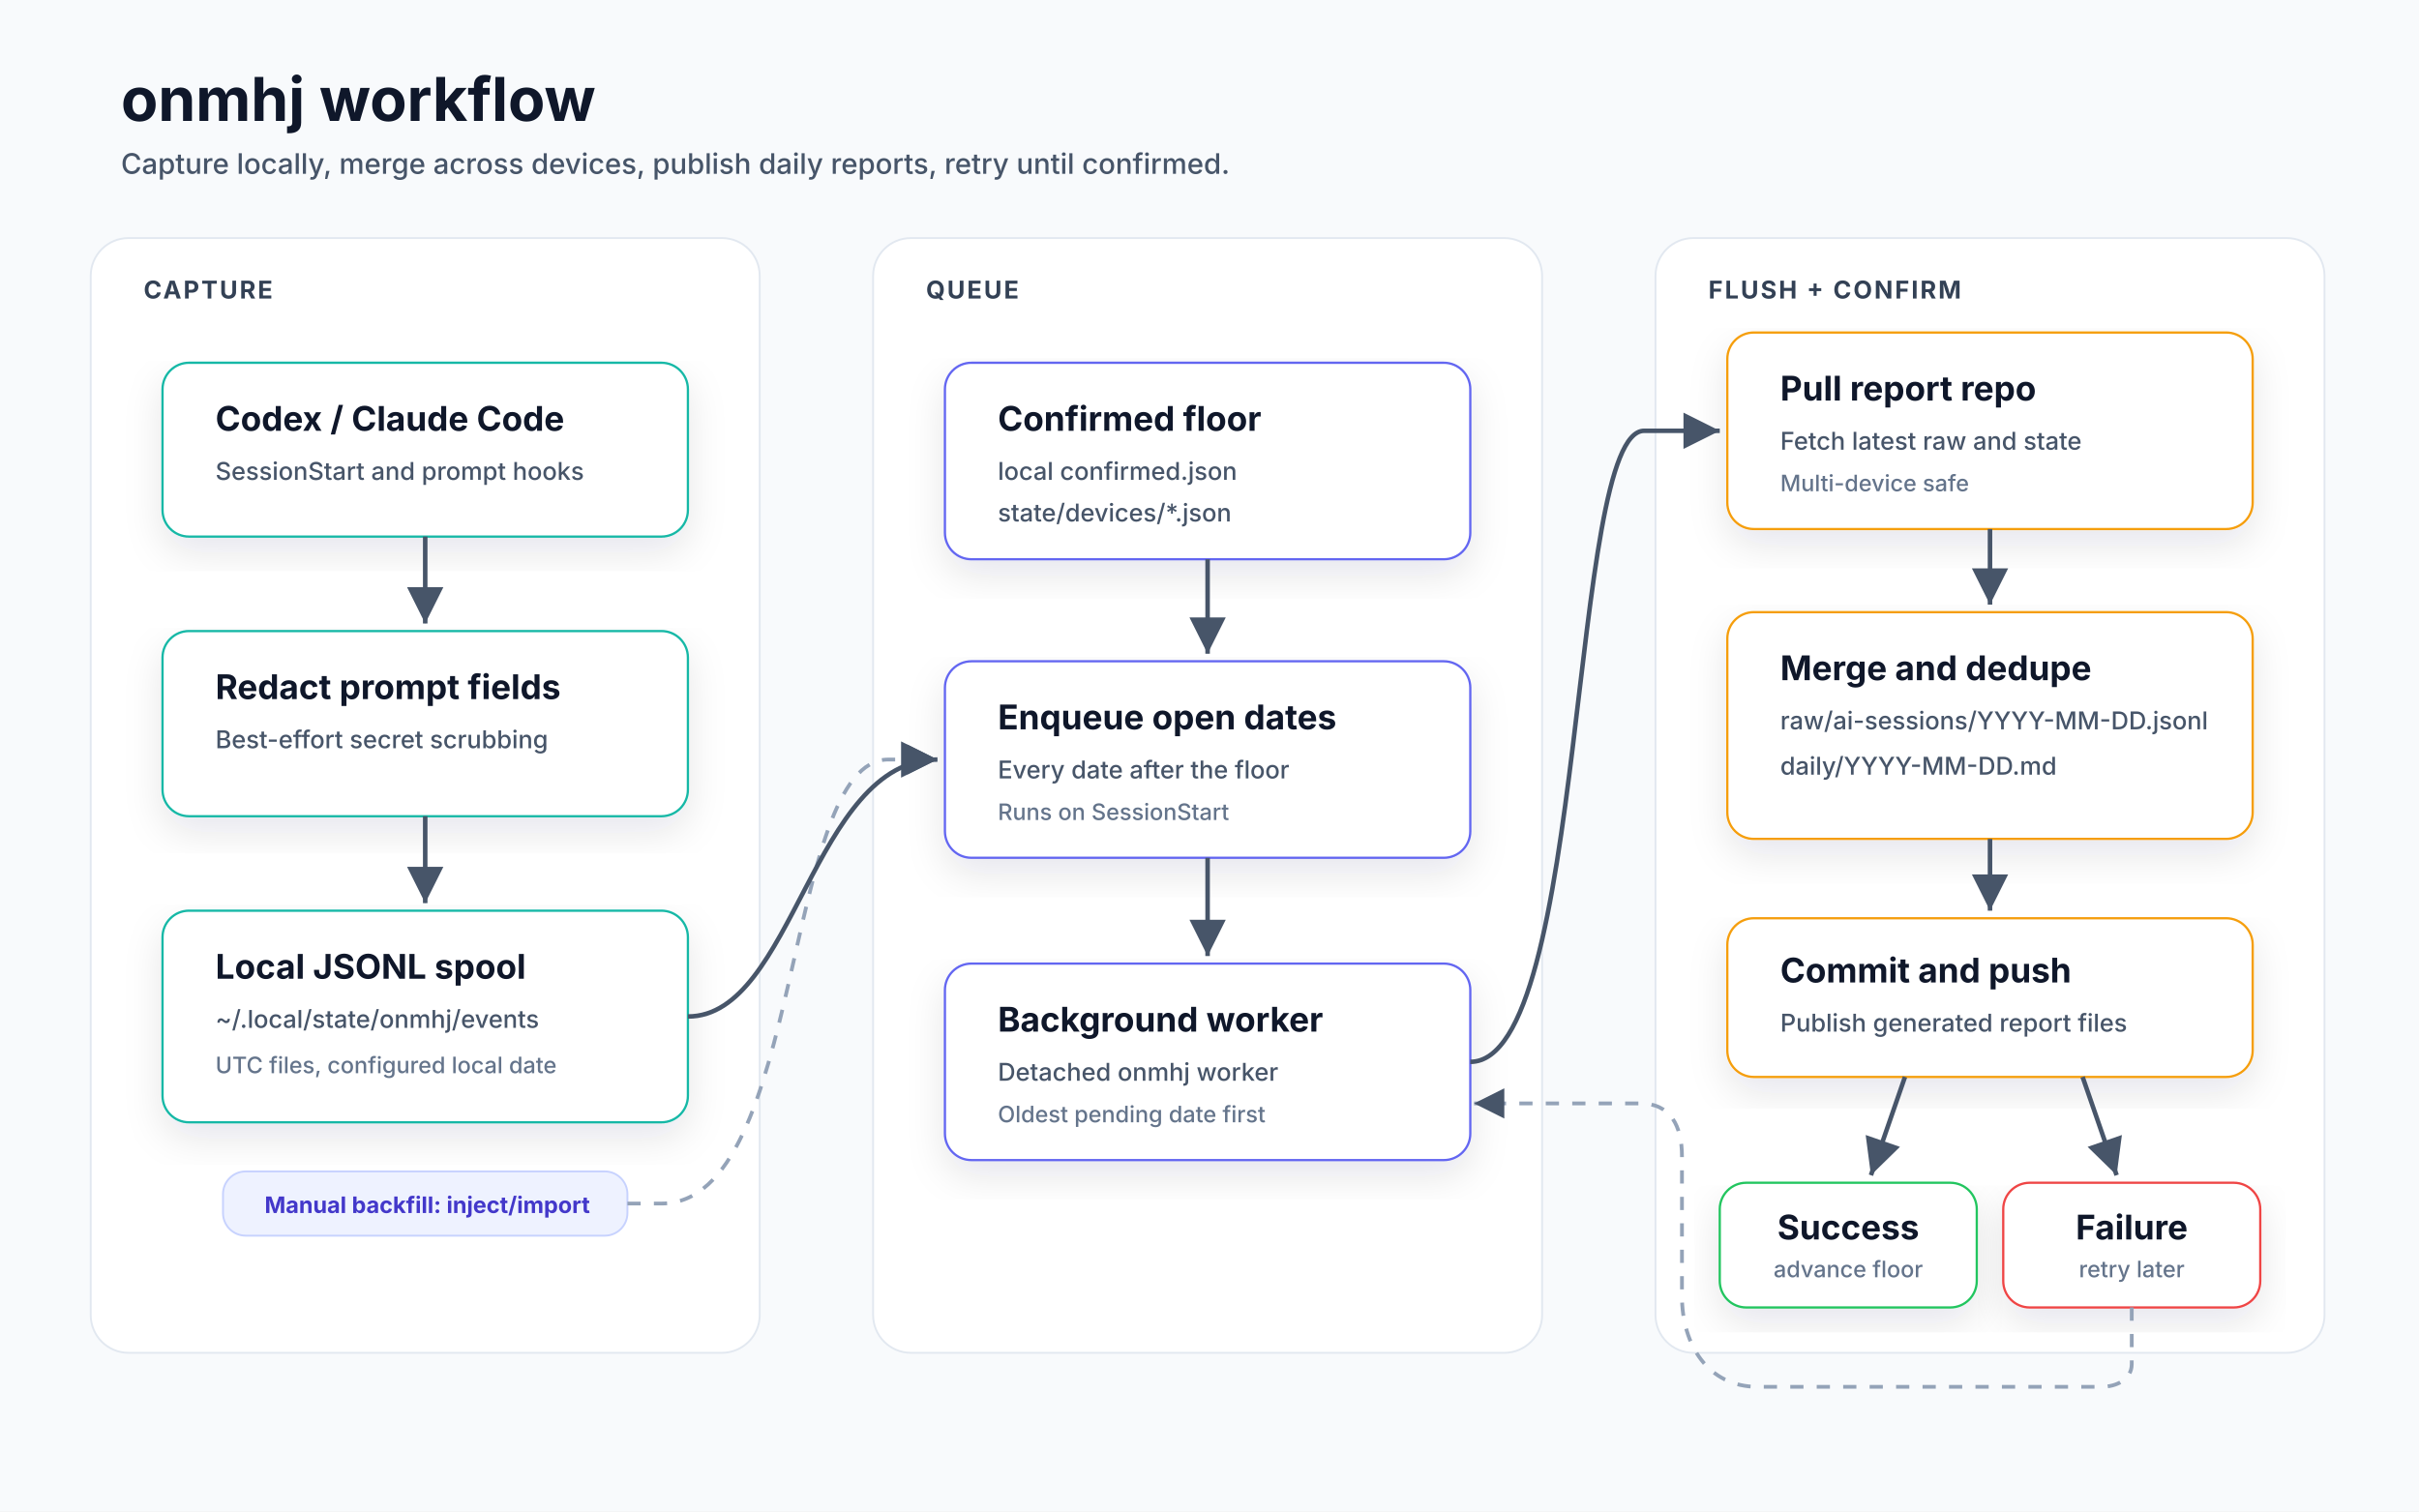
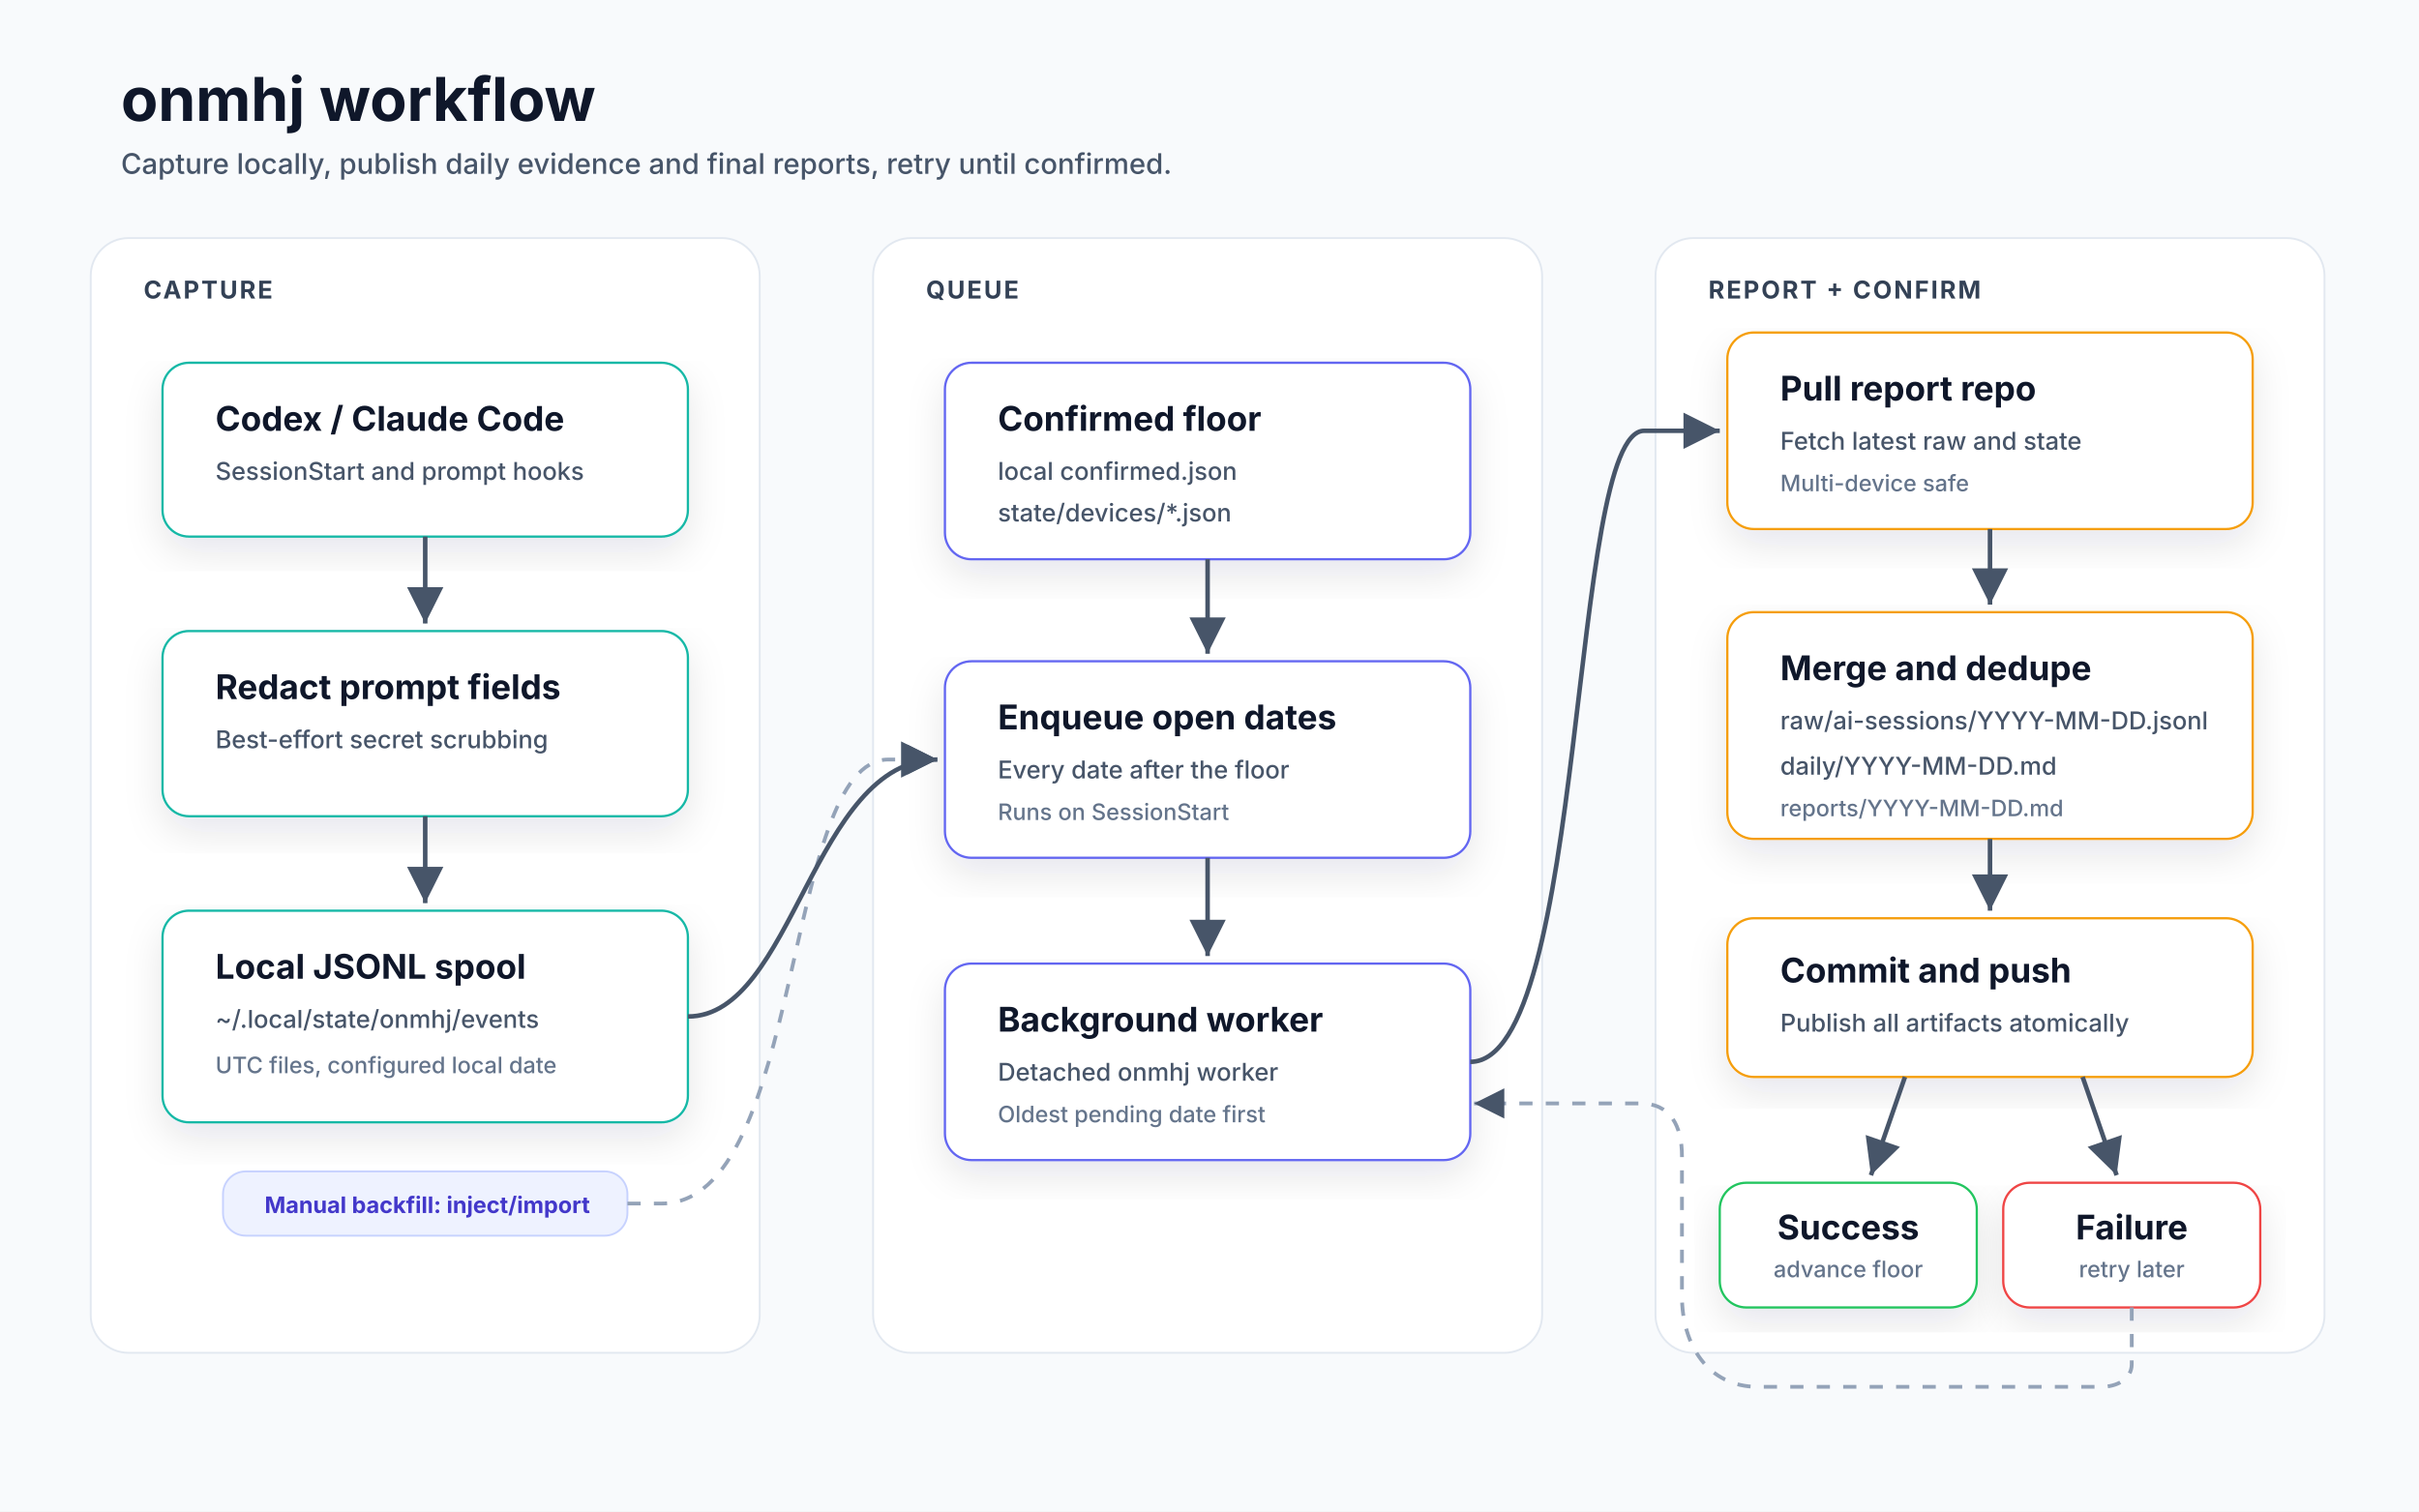
<svg xmlns="http://www.w3.org/2000/svg" width="1280" height="800" viewBox="0 0 1280 800" role="img" aria-labelledby="title desc">
  <defs>
    <marker id="arrow" markerWidth="12" markerHeight="12" refX="10" refY="6" orient="auto" markerUnits="strokeWidth">
      <path d="M2,2 L10,6 L2,10 Z" fill="#475569" />
    </marker>
    <filter id="shadow" x="-10%" y="-10%" width="120%" height="130%">
      <feDropShadow dx="0" dy="8" stdDeviation="10" flood-color="#0f172a" flood-opacity="0.10" />
    </filter>
    <style>
      .bg { fill: #f8fafc; }
      .title { fill: #0f172a; font: 700 32px ui-sans-serif, system-ui, -apple-system, BlinkMacSystemFont, "Segoe UI", sans-serif; }
      .subtitle { fill: #475569; font: 500 15px ui-sans-serif, system-ui, -apple-system, BlinkMacSystemFont, "Segoe UI", sans-serif; }
      .lane-label { fill: #334155; font: 700 13px ui-sans-serif, system-ui, -apple-system, BlinkMacSystemFont, "Segoe UI", sans-serif; letter-spacing: 0.08em; }
      .card { fill: #ffffff; stroke: #cbd5e1; stroke-width: 1.2; filter: url(#shadow); }
      .card-capture { stroke: #14b8a6; }
      .card-queue { stroke: #6366f1; }
      .card-flush { stroke: #f59e0b; }
      .card-done { stroke: #22c55e; }
      .card-fail { stroke: #ef4444; }
      .card-title { fill: #0f172a; font: 700 18px ui-sans-serif, system-ui, -apple-system, BlinkMacSystemFont, "Segoe UI", sans-serif; }
      .card-text { fill: #475569; font: 500 13px ui-sans-serif, system-ui, -apple-system, BlinkMacSystemFont, "Segoe UI", sans-serif; }
      .small { fill: #64748b; font: 500 12px ui-sans-serif, system-ui, -apple-system, BlinkMacSystemFont, "Segoe UI", sans-serif; }
      .chip { fill: #eef2ff; stroke: #c7d2fe; }
      .chip-text { fill: #4338ca; font: 700 12px ui-sans-serif, system-ui, -apple-system, BlinkMacSystemFont, "Segoe UI", sans-serif; }
      .line { fill: none; stroke: #475569; stroke-width: 2.4; marker-end: url(#arrow); }
      .line-soft { fill: none; stroke: #94a3b8; stroke-width: 2; marker-end: url(#arrow); stroke-dasharray: 7 7; }
      .lane { fill: #ffffff; stroke: #e2e8f0; stroke-width: 1; }
    </style>
  </defs>
  <rect class="bg" x="0" y="0" width="1280" height="800" />
  <text class="title" x="64" y="64">onmhj workflow</text>
-   <text class="subtitle" x="64" y="92">Capture locally, merge across devices, publish daily reports, retry until confirmed.</text>
+   <text class="subtitle" x="64" y="92">Capture locally, publish daily evidence and final reports, retry until confirmed.</text>
  <rect class="lane" x="48" y="126" width="354" height="590" rx="20" />
  <rect class="lane" x="462" y="126" width="354" height="590" rx="20" />
  <rect class="lane" x="876" y="126" width="354" height="590" rx="20" />
  <text class="lane-label" x="76" y="158">CAPTURE</text>
  <text class="lane-label" x="490" y="158">QUEUE</text>
-   <text class="lane-label" x="904" y="158">FLUSH + CONFIRM</text>
+   <text class="lane-label" x="904" y="158">REPORT + CONFIRM</text>
  <rect class="card card-capture" x="86" y="192" width="278" height="92" rx="14" />
  <text class="card-title" x="114" y="228">Codex / Claude Code</text>
  <text class="card-text" x="114" y="254">SessionStart and prompt hooks</text>
  <rect class="card card-capture" x="86" y="334" width="278" height="98" rx="14" />
  <text class="card-title" x="114" y="370">Redact prompt fields</text>
  <text class="card-text" x="114" y="396">Best-effort secret scrubbing</text>
  <rect class="card card-capture" x="86" y="482" width="278" height="112" rx="14" />
  <text class="card-title" x="114" y="518">Local JSONL spool</text>
  <text class="card-text" x="114" y="544">~/.local/state/onmhj/events</text>
  <text class="small" x="114" y="568">UTC files, configured local date</text>
  <rect class="chip" x="118" y="620" width="214" height="34" rx="12" />
  <text class="chip-text" x="140" y="642">Manual backfill: inject/import</text>
  <rect class="card card-queue" x="500" y="192" width="278" height="104" rx="14" />
  <text class="card-title" x="528" y="228">Confirmed floor</text>
  <text class="card-text" x="528" y="254">local confirmed.json</text>
  <text class="card-text" x="528" y="276">state/devices/*.json</text>
  <rect class="card card-queue" x="500" y="350" width="278" height="104" rx="14" />
  <text class="card-title" x="528" y="386">Enqueue open dates</text>
  <text class="card-text" x="528" y="412">Every date after the floor</text>
  <text class="small" x="528" y="434">Runs on SessionStart</text>
  <rect class="card card-queue" x="500" y="510" width="278" height="104" rx="14" />
  <text class="card-title" x="528" y="546">Background worker</text>
  <text class="card-text" x="528" y="572">Detached onmhj worker</text>
  <text class="small" x="528" y="594">Oldest pending date first</text>
  <rect class="card card-flush" x="914" y="176" width="278" height="104" rx="14" />
  <text class="card-title" x="942" y="212">Pull report repo</text>
  <text class="card-text" x="942" y="238">Fetch latest raw and state</text>
  <text class="small" x="942" y="260">Multi-device safe</text>
  <rect class="card card-flush" x="914" y="324" width="278" height="120" rx="14" />
  <text class="card-title" x="942" y="360">Merge and dedupe</text>
  <text class="card-text" x="942" y="386">raw/ai-sessions/YYYY-MM-DD.jsonl</text>
  <text class="card-text" x="942" y="410">daily/YYYY-MM-DD.md</text>
+   <text class="small" x="942" y="432">reports/YYYY-MM-DD.md</text>
  <rect class="card card-flush" x="914" y="486" width="278" height="84" rx="14" />
  <text class="card-title" x="942" y="520">Commit and push</text>
-   <text class="card-text" x="942" y="546">Publish generated report files</text>
+   <text class="card-text" x="942" y="546">Publish all artifacts atomically</text>
  <rect class="card card-done" x="910" y="626" width="136" height="66" rx="14" />
  <text class="card-title" x="978" y="656" text-anchor="middle">Success</text>
  <text class="small" x="978" y="676" text-anchor="middle">advance floor</text>
  <rect class="card card-fail" x="1060" y="626" width="136" height="66" rx="14" />
  <text class="card-title" x="1128" y="656" text-anchor="middle">Failure</text>
  <text class="small" x="1128" y="676" text-anchor="middle">retry later</text>
  <path class="line" d="M225 284 L225 330" />
  <path class="line" d="M225 432 L225 478" />
  <path class="line-soft" d="M332 637 L350 637 C426 637 414 402 470 402 L496 402" />
  <path class="line" d="M364 538 C420 538 430 402 496 402" />
  <path class="line" d="M639 296 L639 346" />
  <path class="line" d="M639 454 L639 506" />
  <path class="line" d="M778 562 C840 562 830 228 870 228 L910 228" />
  <path class="line" d="M1053 280 L1053 320" />
  <path class="line" d="M1053 444 L1053 482" />
  <path class="line" d="M1008 570 L990 622" />
  <path class="line" d="M1102 570 L1120 622" />
  <path class="line-soft" d="M1128 692 L1128 722 C1128 730 1120 734 1112 734 L930 734 C904 734 890 712 890 686 L890 612 C890 596 884 584 868 584 L780 584" />
</svg>
